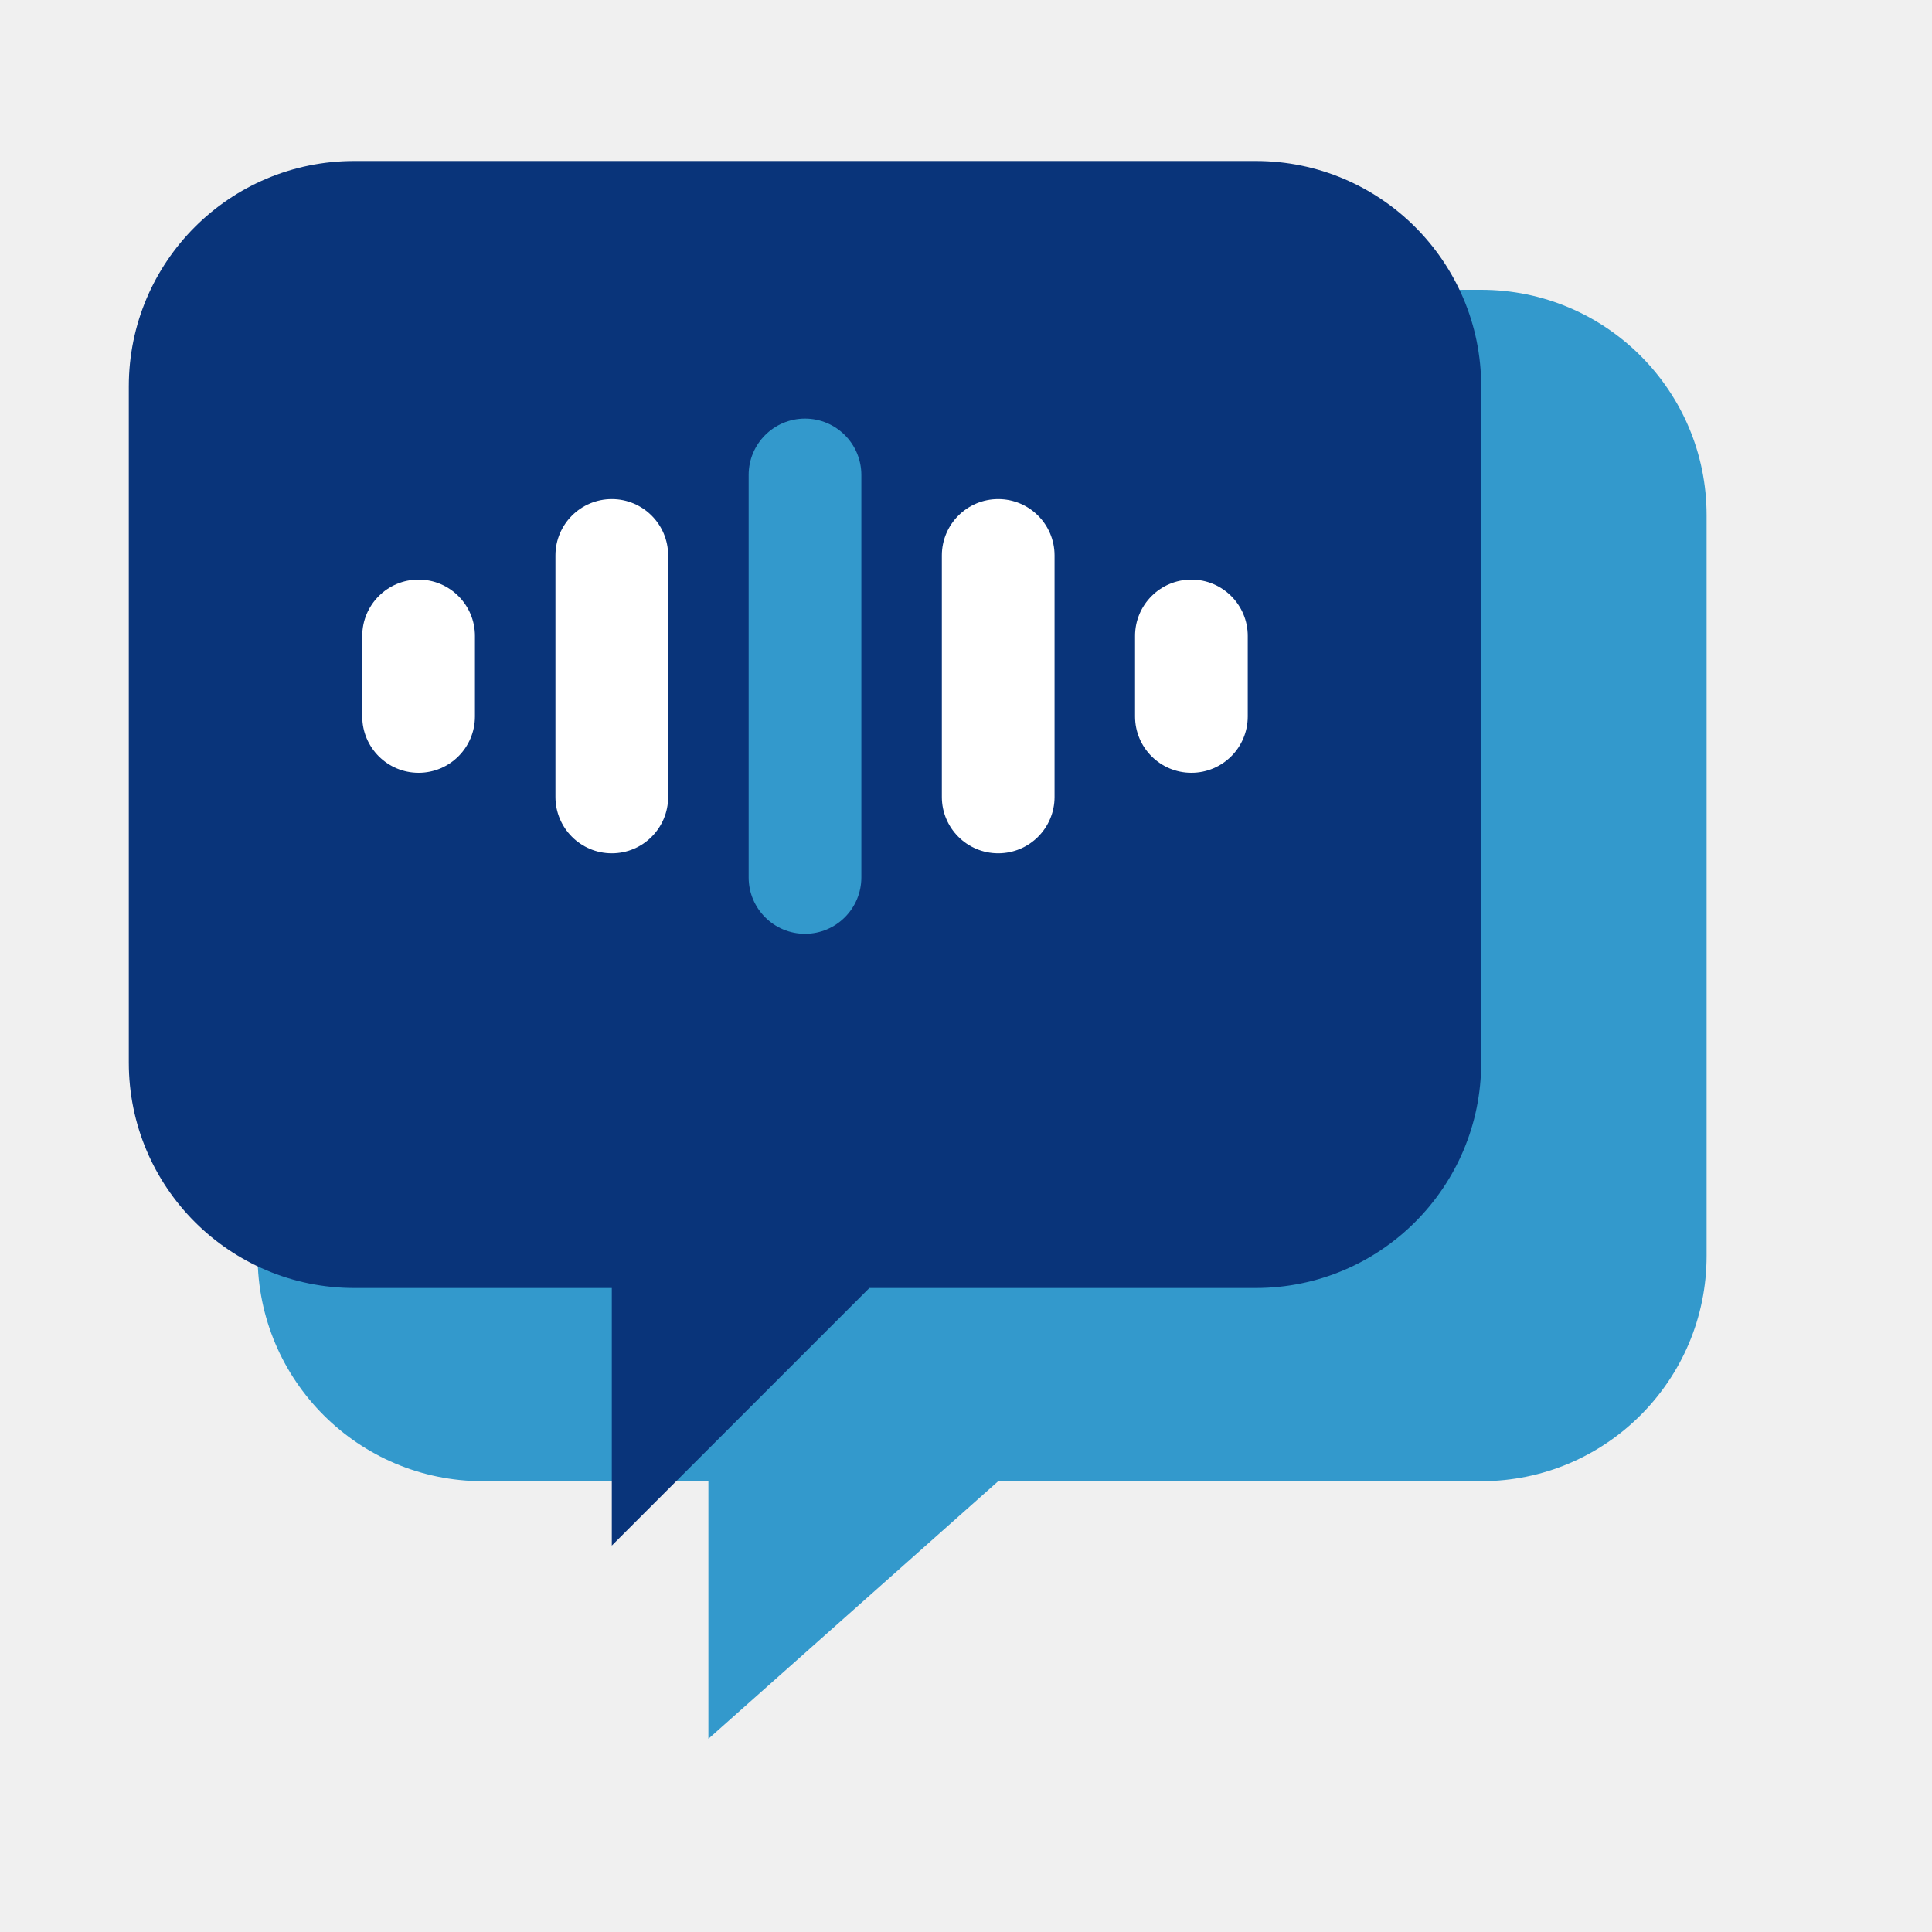
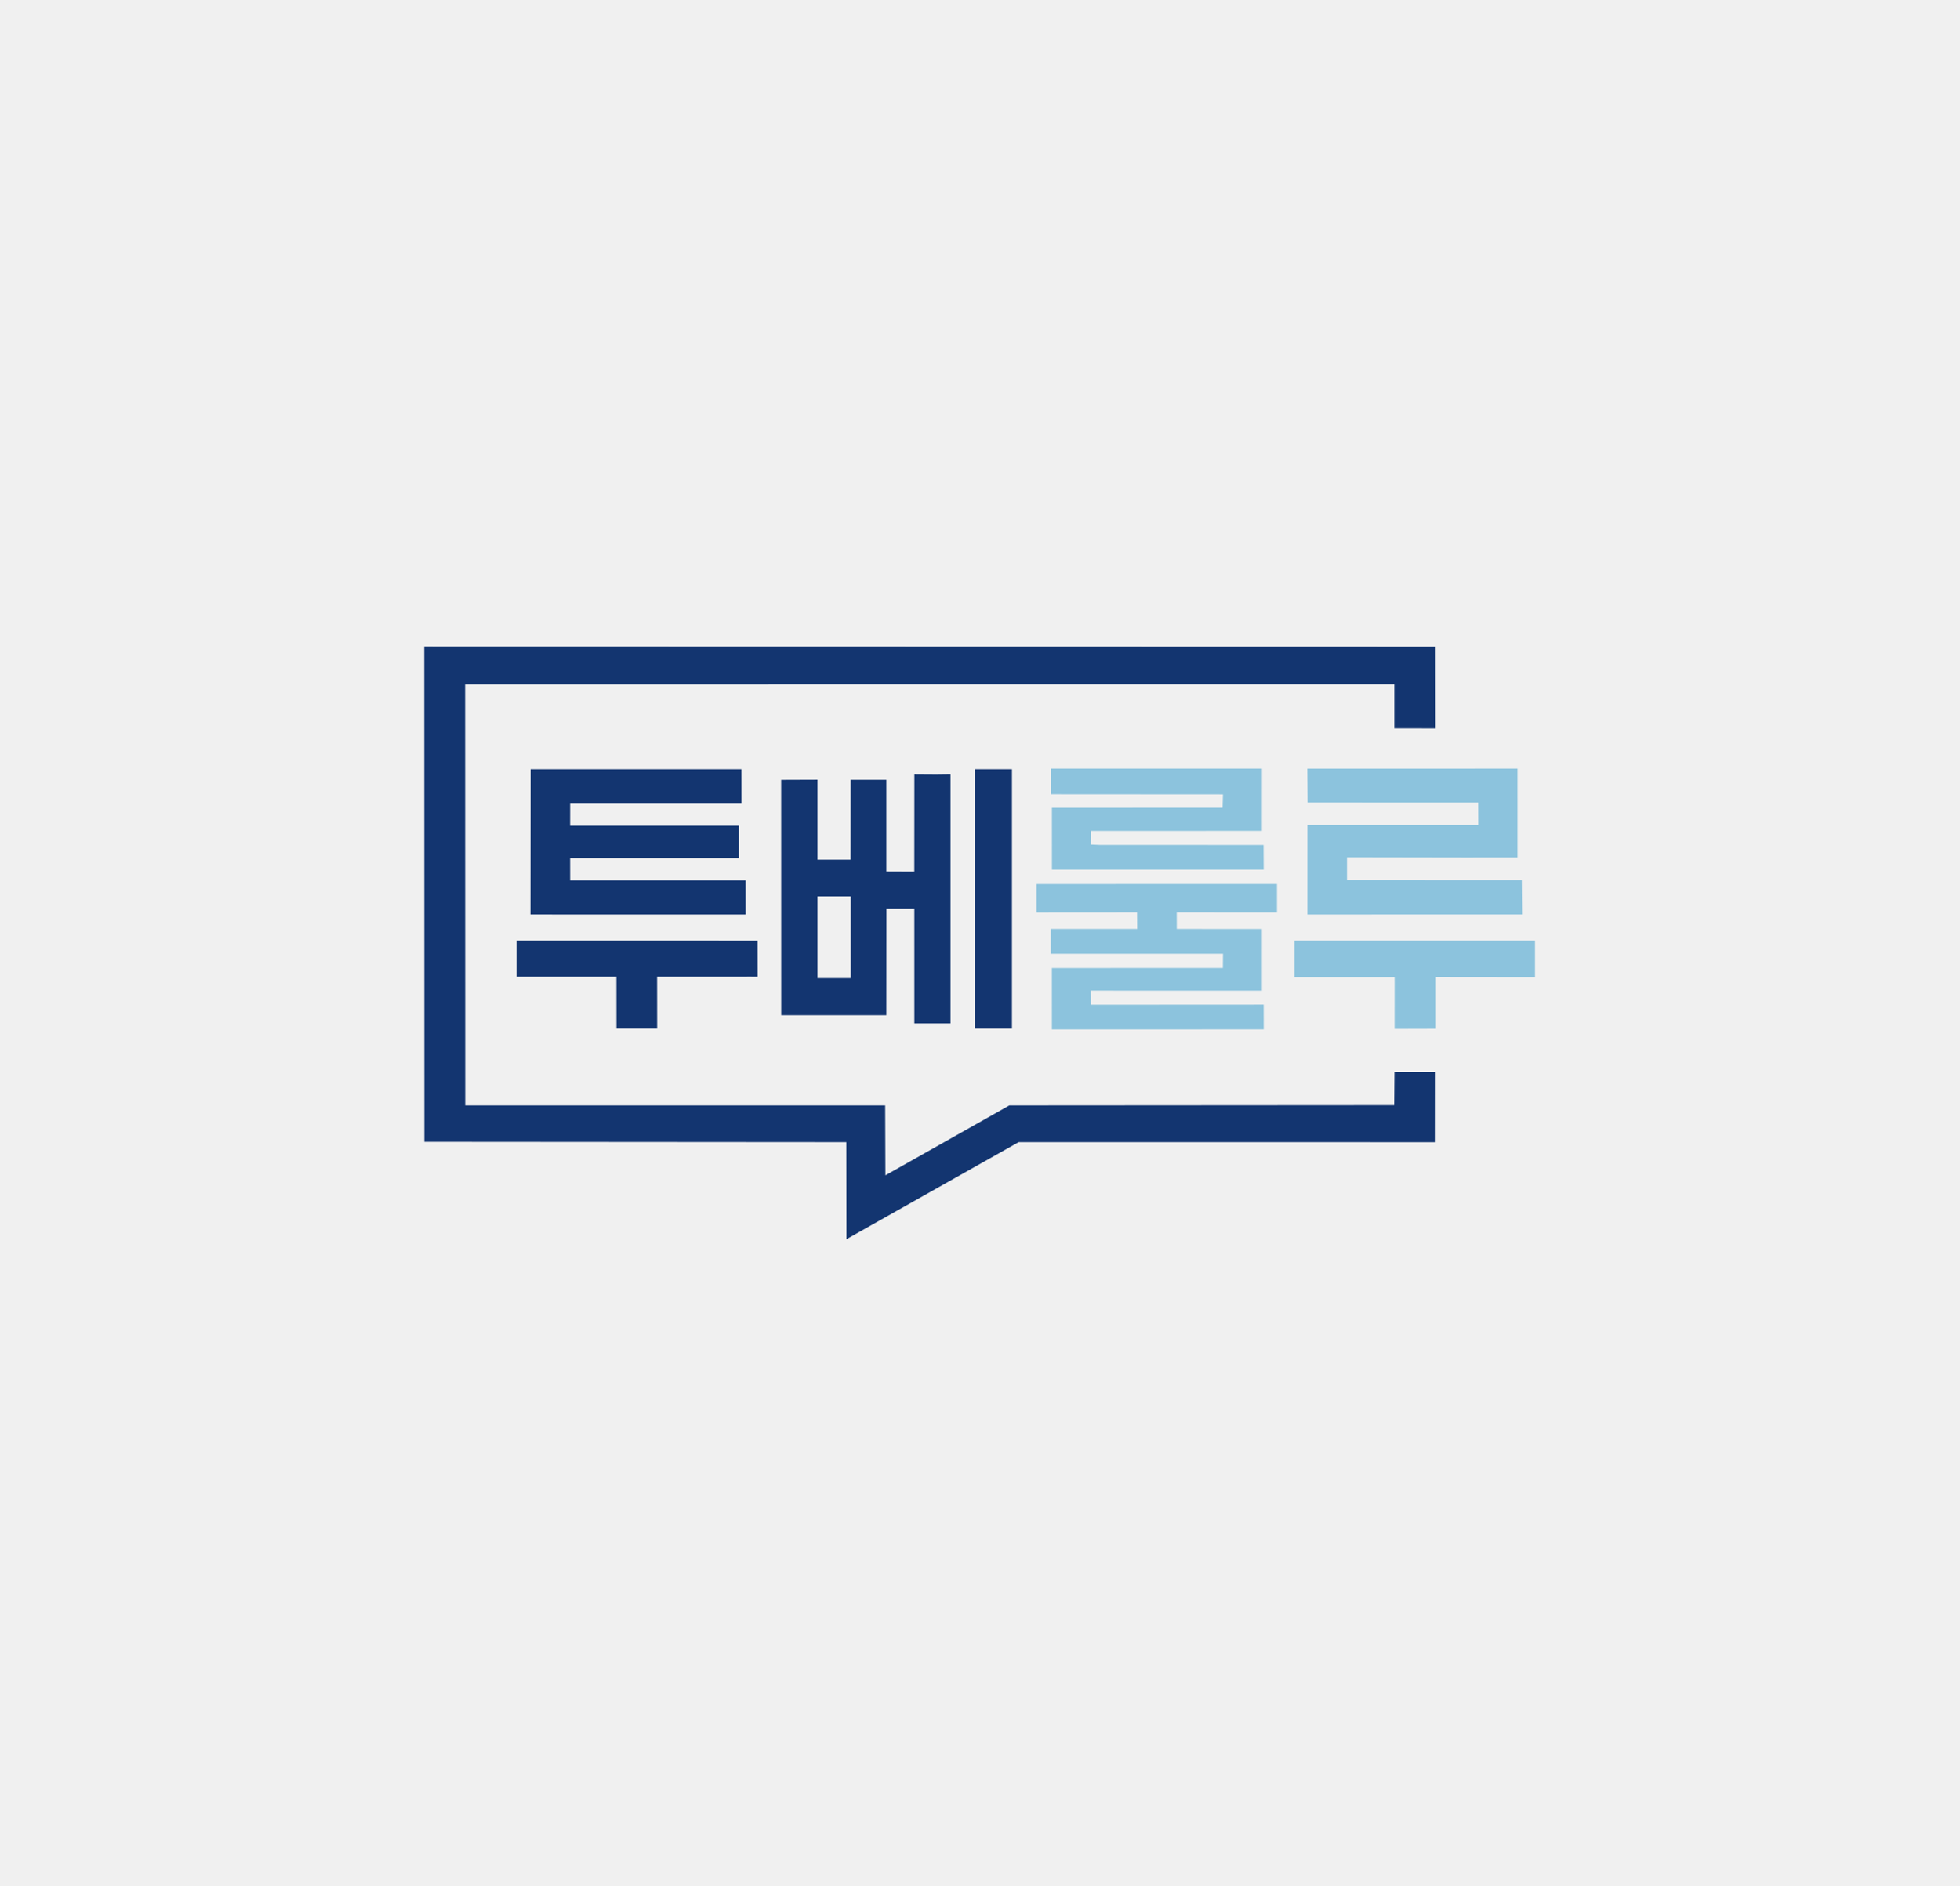
- <svg xmlns="http://www.w3.org/2000/svg" viewBox="0 0 120 120" width="120" height="120">
-   <path d="M30 18 H92 A14 14 0 0 1 106 32 V78 A14 14 0 0 1 92 92 H62 L44 108 V92 H30 A14 14 0 0 1 16 78 V32 A14 14 0 0 1 30 18 Z" fill="#3399CC" />
-   <path d="M22 10 H78 A14 14 0 0 1 92 24 V66 A14 14 0 0 1 78 80 H54 L38 96 V80 H22 A14 14 0 0 1 8 66 V24 A14 14 0 0 1 22 10 Z" fill="#09347A" />
-   <rect x="22.5" y="36" width="7" height="12" rx="3.5" fill="#FFFFFF" />
-   <rect x="34.5" y="31" width="7" height="22" rx="3.5" fill="#FFFFFF" />
-   <rect x="46.5" y="26" width="7" height="32" rx="3.5" fill="#3399CC" />
-   <rect x="58.5" y="31" width="7" height="22" rx="3.5" fill="#FFFFFF" />
-   <rect x="70.5" y="36" width="7" height="12" rx="3.5" fill="#FFFFFF" />
+ <svg xmlns="http://www.w3.org/2000/svg" id="_레이어_1" data-name="레이어 1" viewBox="0 0 1044 1005">
+   <defs>
+     <style>
+       .cls-1 {
+         fill: #133570;
+       }
+ 
+       .cls-2 {
+         fill: #8cc3dd;
+       }
+     </style>
+   </defs>
+   <g id="_생성형_오브젝트" data-name="생성형 오브젝트">
+     <polygon class="cls-1" points="537.82 589.15 742.93 589.01 743.07 571.29 754.94 571.29 764.6 571.29 764.57 608.74 542.8 608.71 451.03 660.44 450.96 608.72 226.12 608.55 226.06 344.56 764.6 344.68 764.65 388.19 743.01 388.18 743.01 371.27 743.01 364.67 247.83 364.7 247.88 589.15 471.67 589.16 471.79 626.4 537.82 589.15" />
+     <g>
+       <polygon class="cls-2" points="673.39 548.62 560.51 548.65 560.5 515.92 651.62 515.91 651.69 508.34 559.91 508.33 559.91 495.08 605.96 495.08 605.89 486.26 552.32 486.3 552.32 471.16 680.46 471.13 680.46 486.28 627.04 486.26 627.06 495.09 672.43 495.1 672.44 527.98 581.21 527.97 581.25 535.48 673.36 535.43 673.39 548.62" />
+       <polygon class="cls-2" points="673.31 450.34 673.38 463.48 560.53 463.48 560.52 430.5 651.47 430.45 651.67 423.35 560.01 423.29 560.02 409.62 672.45 409.62 672.43 442.83 581.31 442.85 581.24 450.09 585.79 450.3 673.31 450.34" />
+     </g>
+     <polygon class="cls-2" points="810.91 469.04 811.07 487.36 696.69 487.39 696.7 439.68 787.73 439.69 787.69 427.74 696.79 427.71 696.64 409.64 808.63 409.62 808.62 457 779.77 457.01 717.77 456.9 717.77 469.03 810.91 469.04" />
+     <polygon class="cls-1" points="393.73 457.36 303.79 457.36 303.8 469.15 397.31 469.15 397.33 487.39 282.65 487.38 282.72 409.94 395.04 409.95 395.08 428.26 303.8 428.26 303.79 440.05 393.72 440.04 393.73 457.36" />
+     <path class="cls-1" d="M350.16,548.18h-21.67l-.03-27.6h-53.23v-19.24s128.42.02,128.42.02l.03,19.22c-3.16,0-5.84-.05-8.89,0h-44.65l.03,27.6Z" />
+     <polygon class="cls-2" points="764.83 548.31 743.13 548.37 743.15 520.83 689.78 520.82 689.78 501.35 817.94 501.34 817.94 520.84 764.83 520.78 764.83 548.31" />
+     <rect class="cls-1" x="519.54" y="409.94" width="19.69" height="138.25" />
+     <path class="cls-1" d="M498.26,412.78l-11.03-.07-.04,51.87-14.92-.06v-48.95s-18.98.01-18.98.01l-.04,42.58h-17.69s0-42.64,0-42.64l-19.31.07.02,125.47h56s.05-56.79.05-56.79h14.89s.01,61.17.01,61.17h19.27s0-132.75,0-132.75l-8.22.1ZM453.34,521.31h-17.78v-43.58h17.78v43.58Z" />
+   </g>
</svg>
